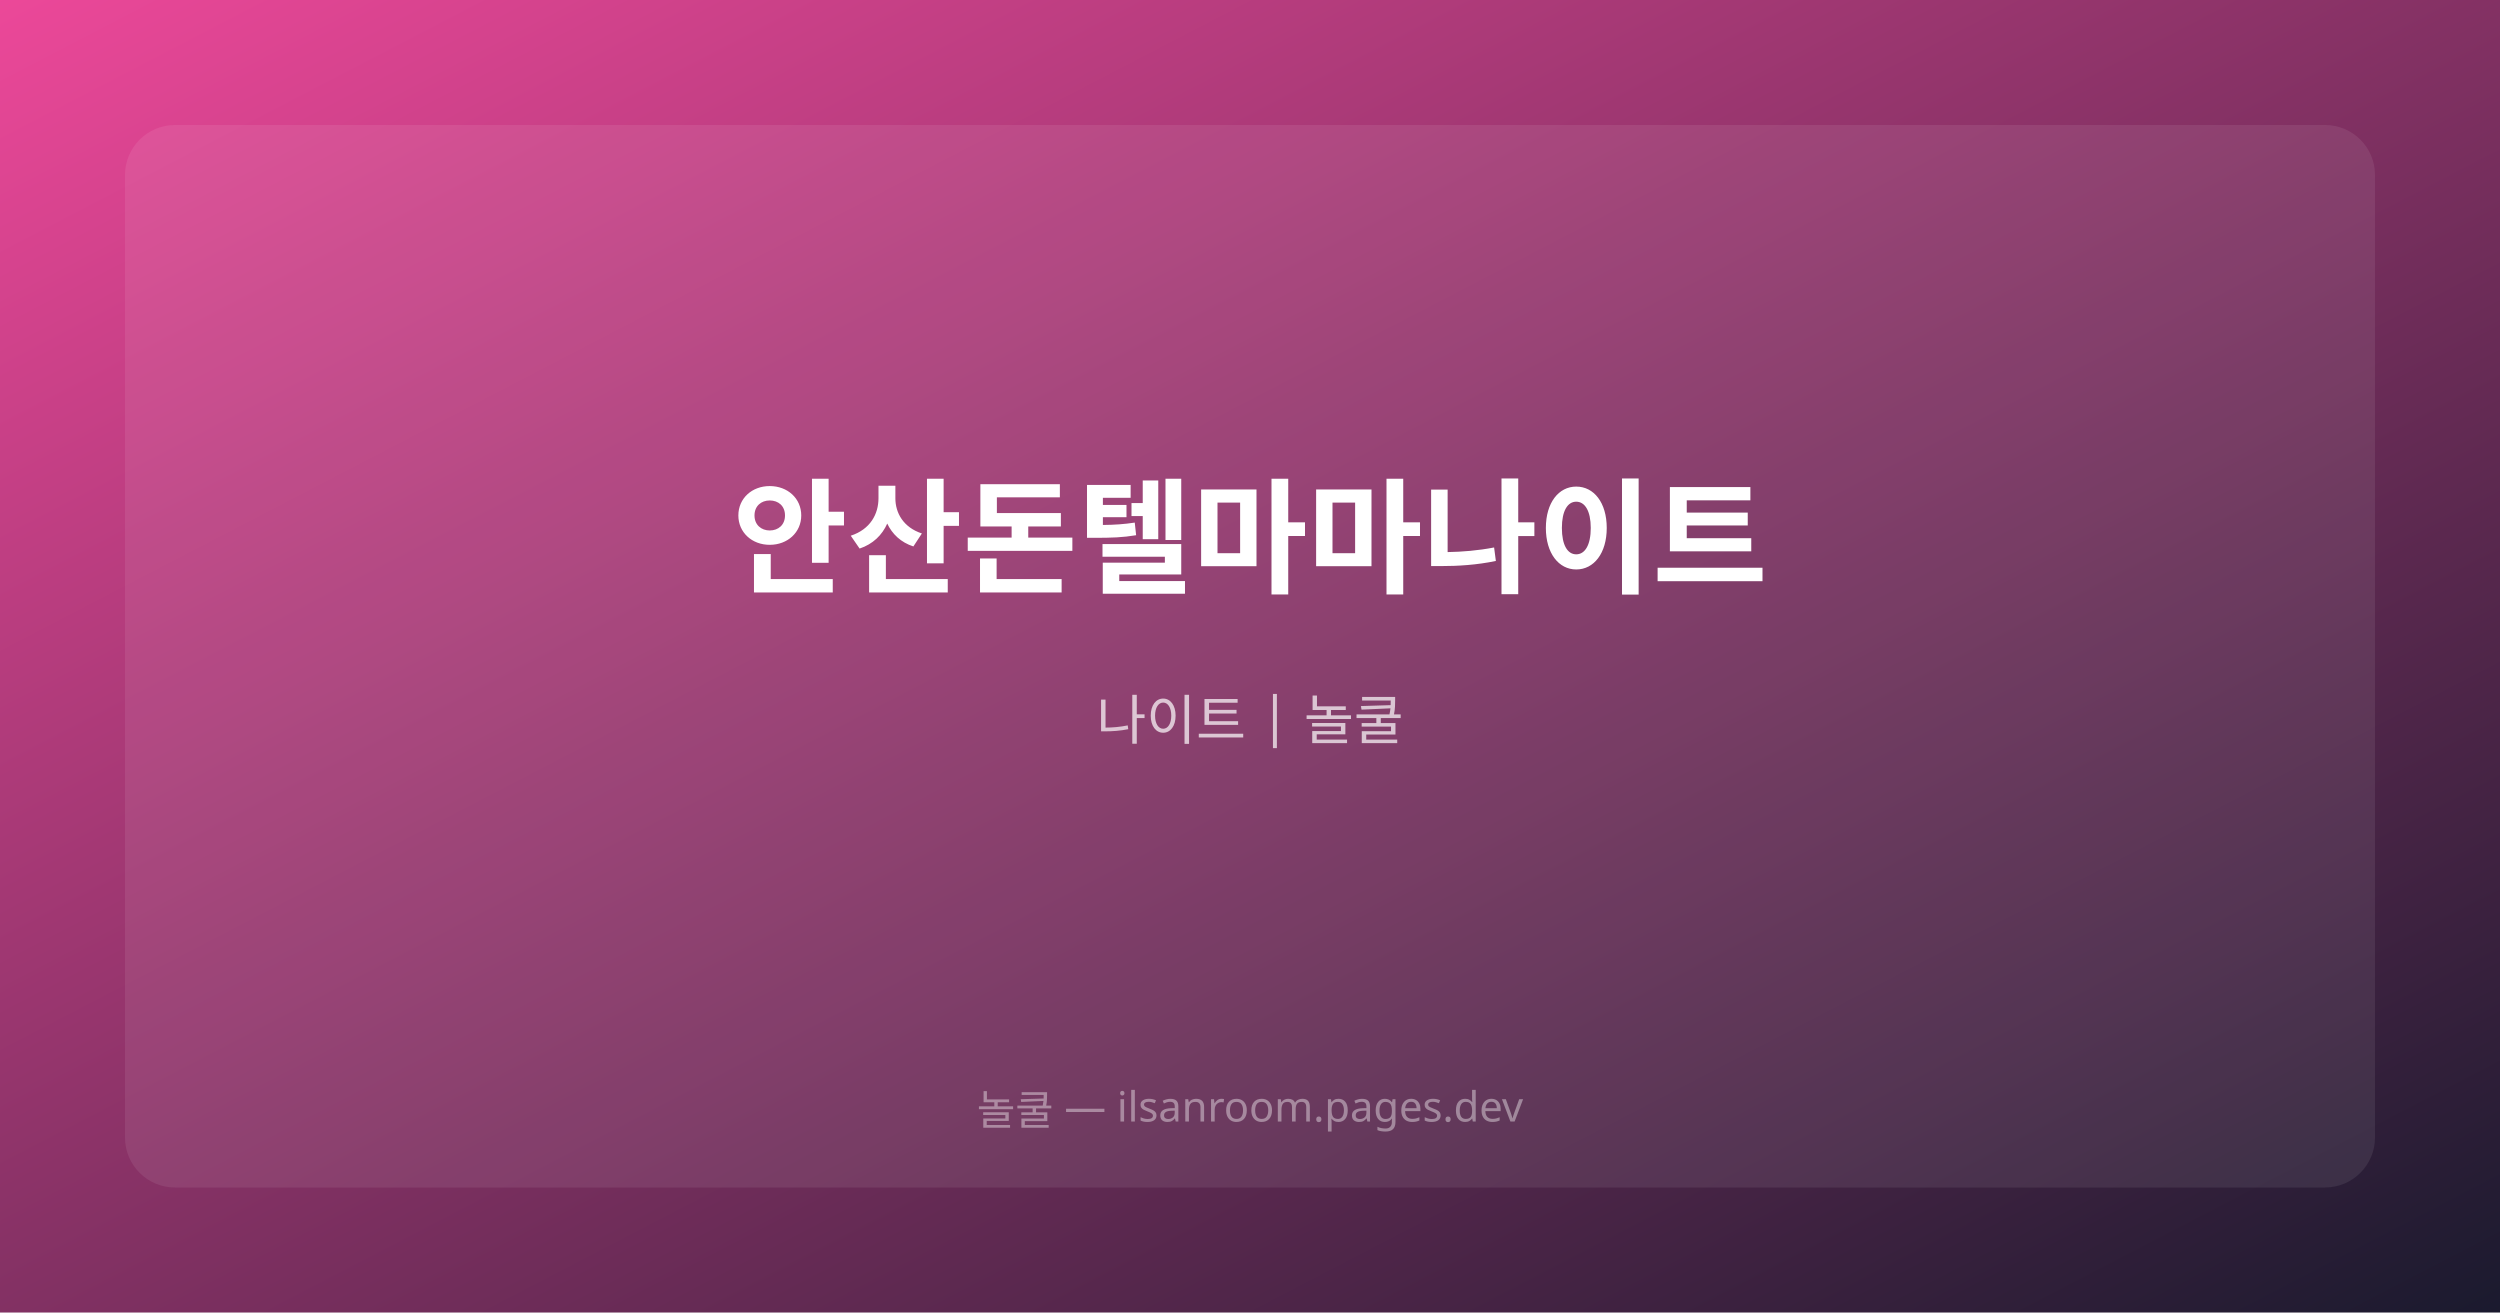
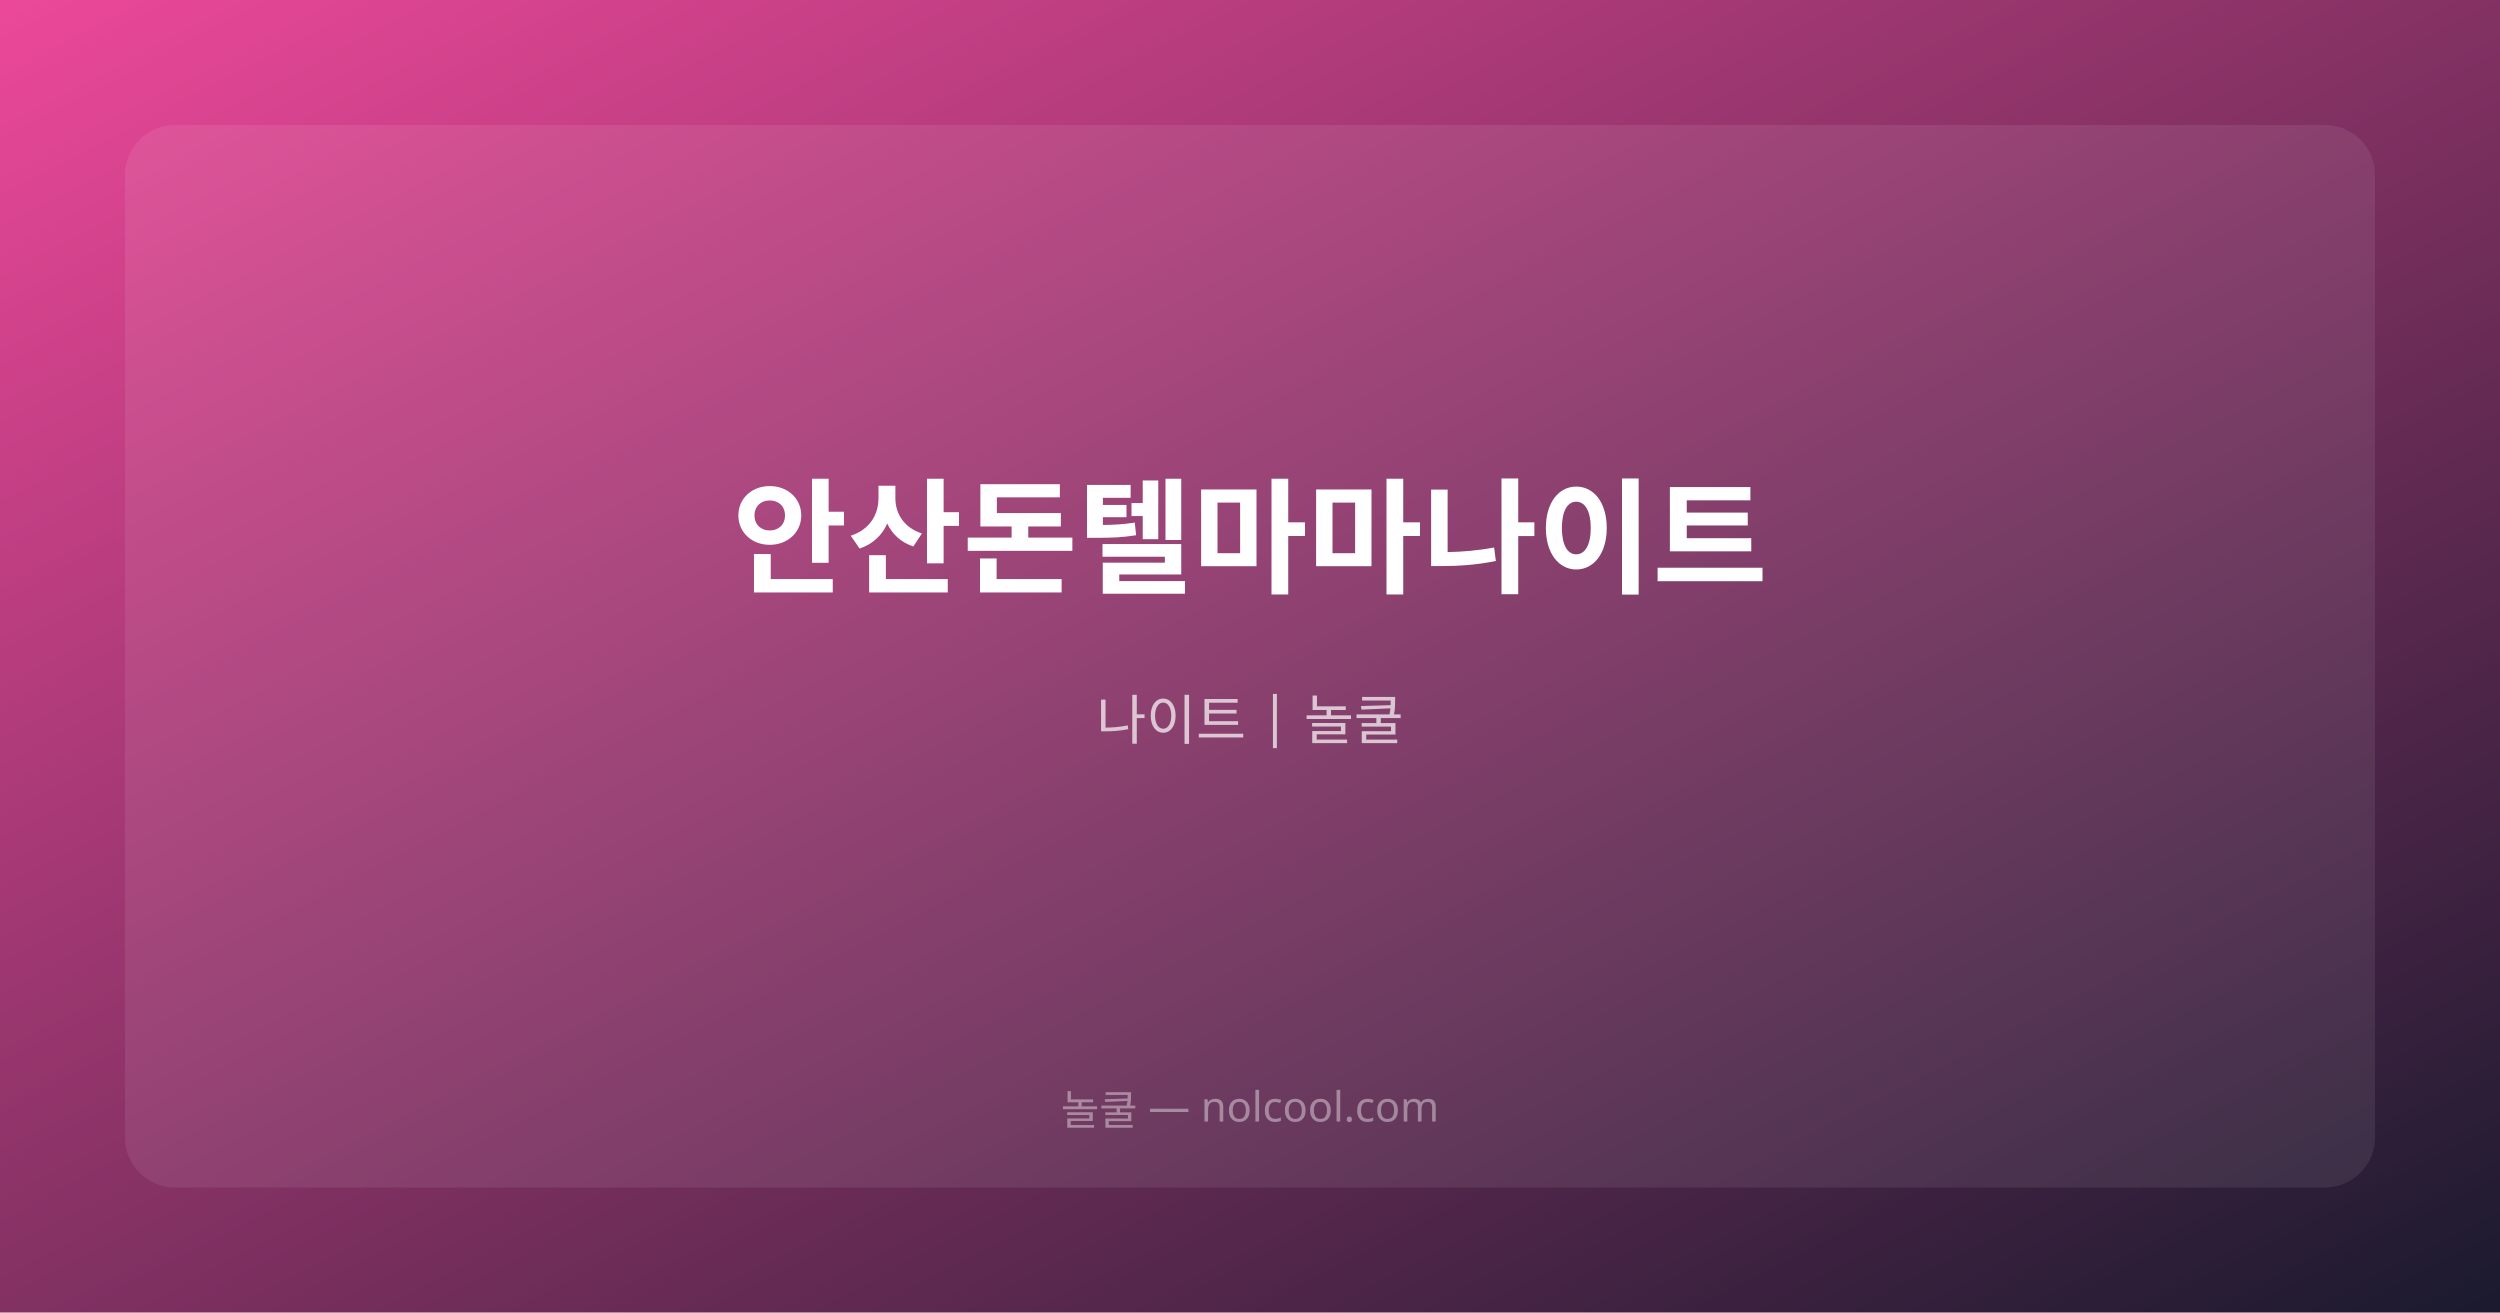
<svg xmlns="http://www.w3.org/2000/svg" width="1200" height="630" viewBox="0 0 1200 630">
  <defs>
    <linearGradient id="bg" x1="0%" y1="0%" x2="100%" y2="100%">
      <stop offset="0%" style="stop-color:#EC4899;stop-opacity:1" />
      <stop offset="100%" style="stop-color:#1a1a2e;stop-opacity:1" />
    </linearGradient>
  </defs>
  <rect width="1200" height="630" fill="url(#bg)" />
  <rect x="60" y="60" width="1080" height="510" rx="24" fill="rgba(255,255,255,0.08)" />
  <text x="600" y="280" text-anchor="middle" font-family="sans-serif" font-size="60" font-weight="bold" fill="white">안산돈텔마마나이트</text>
  <text x="600" y="355" text-anchor="middle" font-family="sans-serif" font-size="26" fill="rgba(255,255,255,0.7)">나이트 | 놀쿨</text>
-   <text x="600" y="540" text-anchor="middle" font-family="sans-serif" font-size="20" fill="rgba(255,255,255,0.4)">놀쿨 — ilsanroom.pages.dev</text>
+   <text x="600" y="540" text-anchor="middle" font-family="sans-serif" font-size="20" fill="rgba(255,255,255,0.4)">놀쿨 — nolcool.com</text>
</svg>
